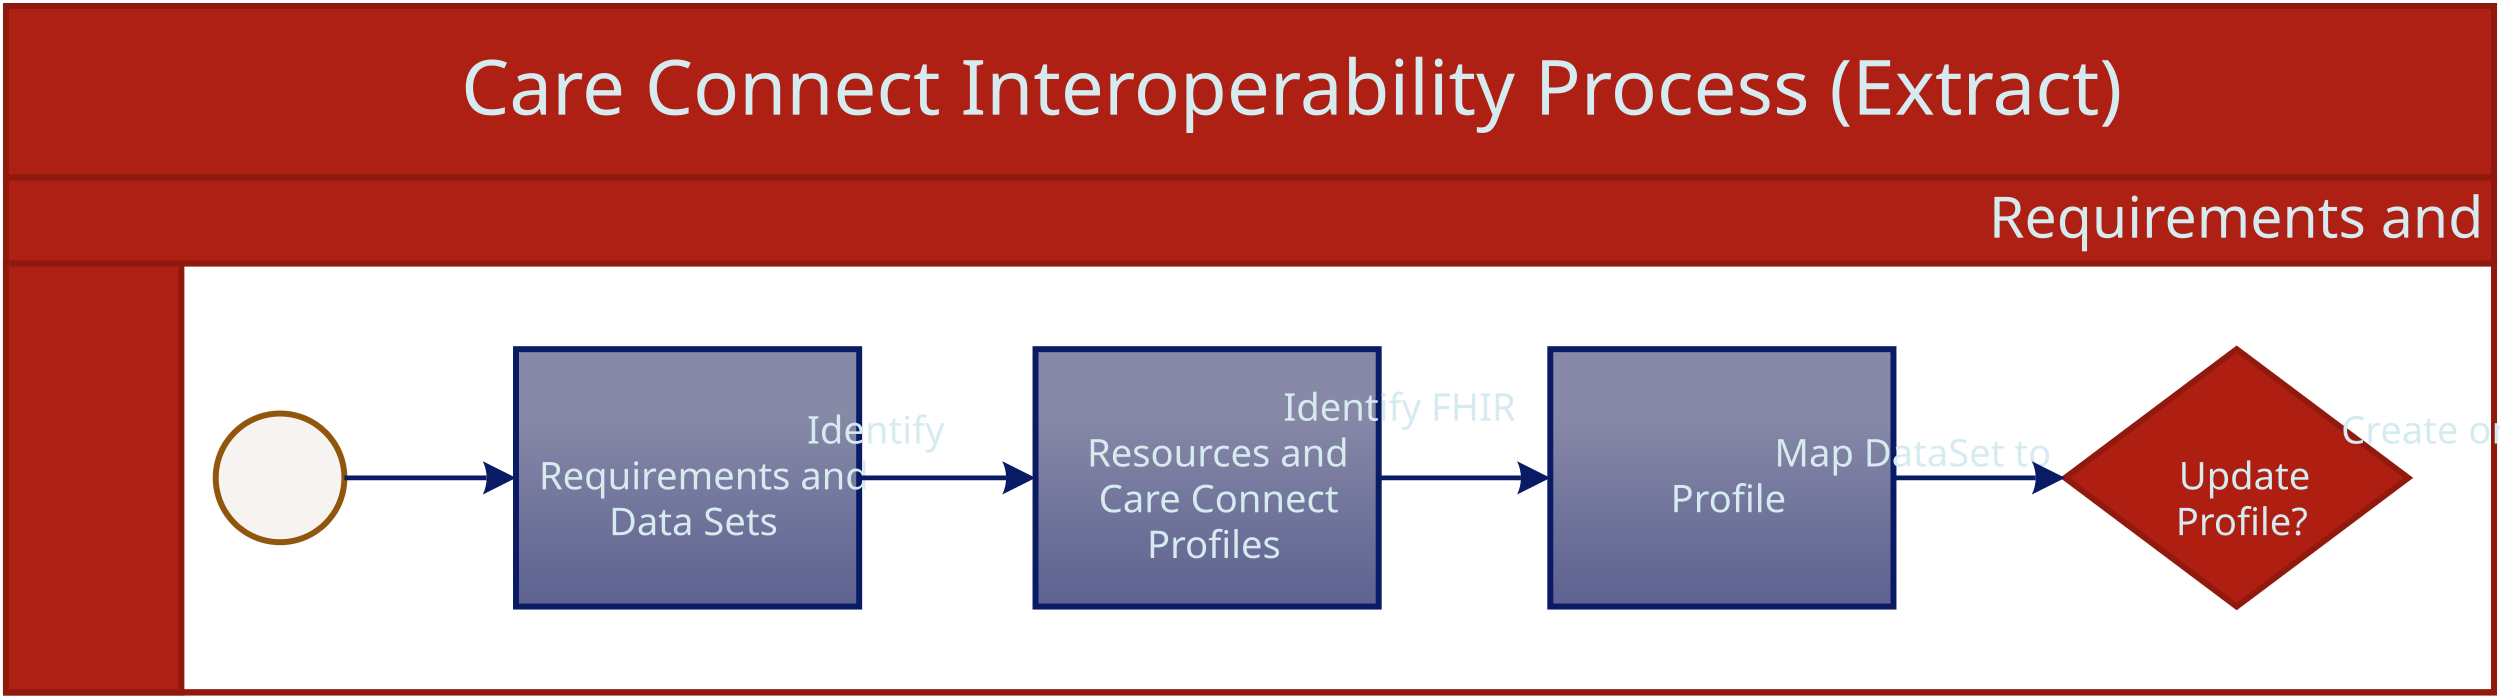
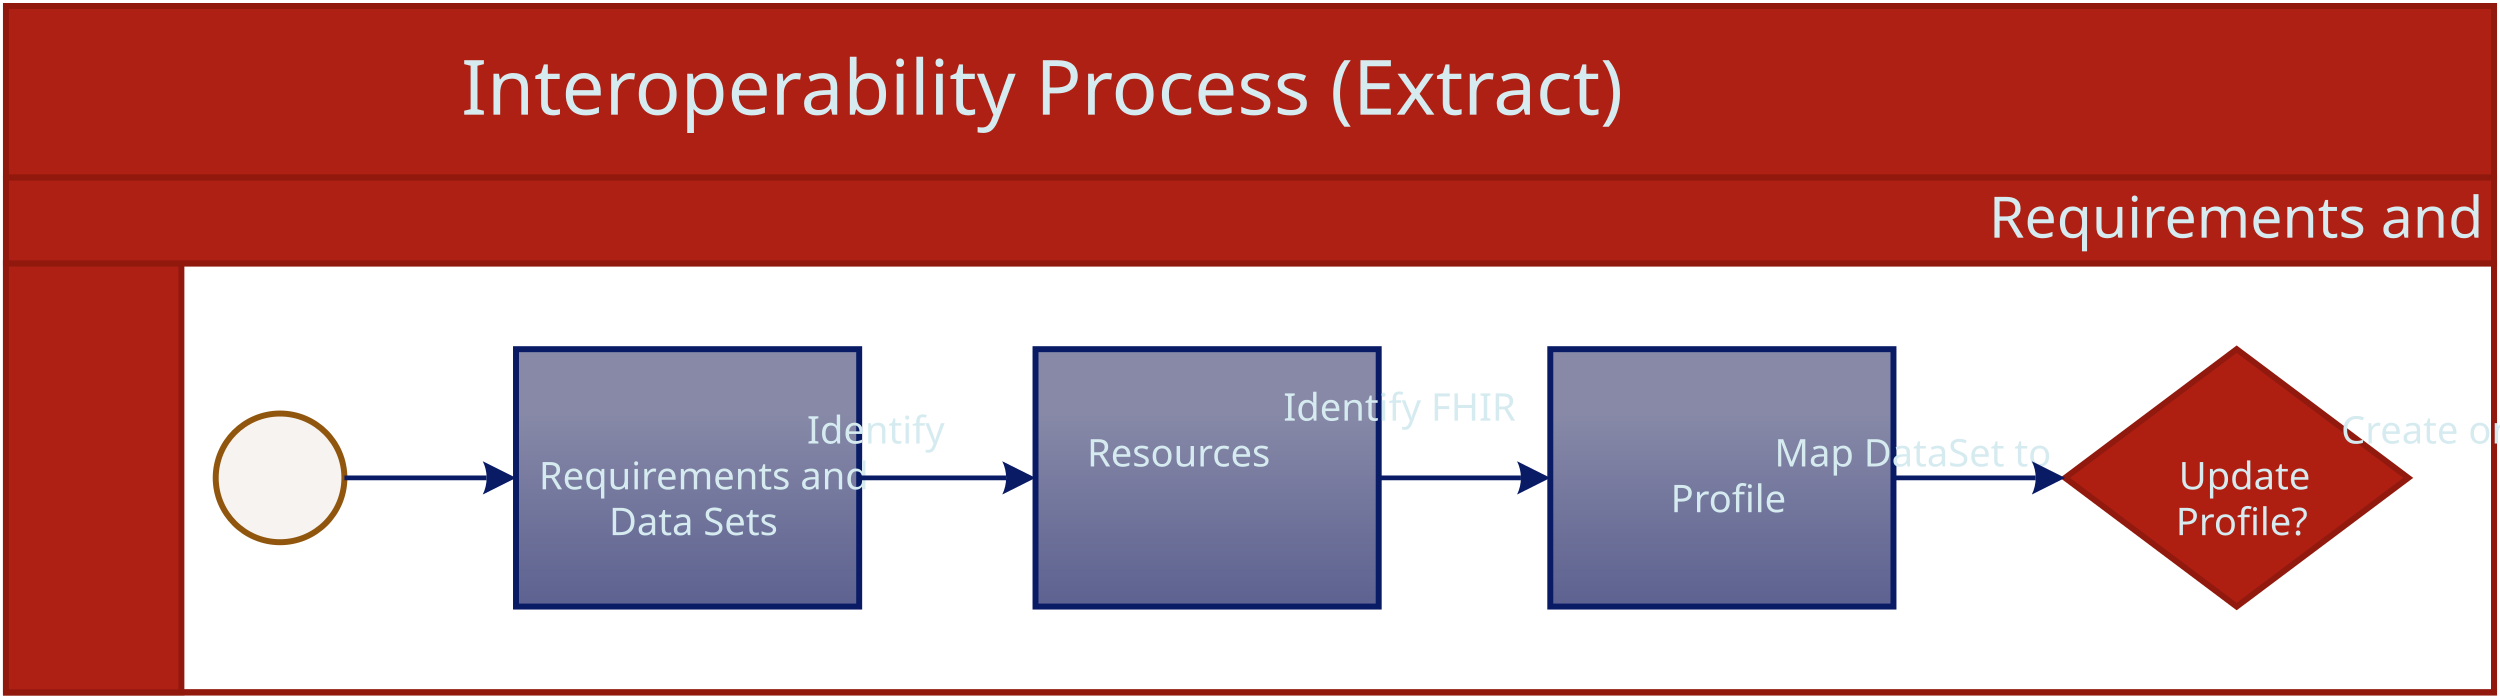
<svg xmlns="http://www.w3.org/2000/svg" xmlns:ns1="http://schemas.microsoft.com/visio/2003/SVGExtensions/" xmlns:xlink="http://www.w3.org/1999/xlink" width="7.285in" height="2.035in" viewBox="0 0 524.5 146.5" xml:space="preserve" color-interpolation-filters="sRGB" class="st15">
  <ns1:documentProperties ns1:langID="1033" ns1:metric="true" ns1:viewMarkup="false" />
  <style type="text/css">
	
		.st1 {fill:#ae2013;fill-opacity:0;stroke:#90180d;stroke-linecap:butt;stroke-width:1.25}
		.st2 {fill:#ae2013;stroke:#90180d;stroke-linecap:butt;stroke-width:1.25}
		.st3 {fill:#d6ebf0;font-family:Franklin Gothic Book;font-size:1.333em}
		.st4 {fill:#ae1f12;fill-opacity:0}
		.st5 {stroke:#90180d;stroke-linecap:butt;stroke-width:1.25;visibility:hidden}
		.st6 {fill:#ae1f12;stroke:#90180d;stroke-linecap:butt;stroke-width:1.25;visibility:hidden}
		.st7 {fill:#d6ebf0;font-family:Franklin Gothic Book;font-size:1em}
		.st8 {fill:#f7f3f1;stroke:#91560e;stroke-linecap:butt;stroke-width:1.25}
		.st9 {fill:url(#grad0-28);stroke:#091b65;stroke-linecap:butt;stroke-width:1.25}
		.st10 {fill:#d6ebf0;font-family:Franklin Gothic Book;font-size:0.667em}
		.st11 {font-size:1em}
		.st12 {fill:#ae1f12;stroke:#91190e;stroke-linecap:butt;stroke-width:1.25}
		.st13 {marker-end:url(#mrkr5-54);stroke:#091b65;stroke-linecap:butt;stroke-width:1}
		.st14 {fill:#091b65;fill-opacity:1;stroke:#091b65;stroke-opacity:1;stroke-width:0.284}
		.st15 {fill:none;fill-rule:evenodd;font-size:12px;overflow:visible;stroke-linecap:square;stroke-miterlimit:3}
	
	</style>
  <defs id="Patterns_And_Gradients">
    <linearGradient id="grad0-28" x1="0" y1="0" x2="1" y2="0" gradientTransform="rotate(90 0.5 0.5)">
      <stop offset="0.25" stop-color="#8789a7" stop-opacity="1" />
      <stop offset="0.97" stop-color="#5e6391" stop-opacity="1" />
    </linearGradient>
  </defs>
  <defs id="Markers">
    <g id="lend5">
      <path d="M 2 1 L 0 0 L 1.981 -0.993 C 1.672 -0.365 1.673 0.373 1.985 1 " style="stroke:none" />
    </g>
    <marker id="mrkr5-54" class="st14" ns1:arrowType="5" ns1:arrowSize="2" ns1:setback="6.16" refX="-6.16" orient="auto" markerUnits="strokeWidth" overflow="visible">
      <use xlink:href="#lend5" transform="scale(-3.52,-3.52) " />
    </marker>
  </defs>
  <g ns1:mID="0" ns1:index="1" ns1:groupContext="foregroundPage">
    <ns1:pageProperties ns1:drawingScale="1" ns1:pageScale="1" ns1:drawingUnits="0" ns1:shadowOffsetX="9" ns1:shadowOffsetY="-9" />
    <ns1:layer ns1:name="Connector" ns1:index="0" />
    <ns1:layer ns1:name="Flowchart" ns1:index="1" />
    <g id="group1-1" transform="translate(1.25,-1.25)" ns1:mID="1" ns1:groupContext="group">
      <ns1:userDefs>
        <ns1:ud ns1:nameU="msvShapeCategories" ns1:prompt="" ns1:val="VT4(CFF Container;DoNotContain)" />
        <ns1:ud ns1:nameU="msvStructureType" ns1:prompt="" ns1:val="VT4(Container)" />
        <ns1:ud ns1:nameU="msvSDContainerMargin" ns1:prompt="" ns1:val="VT0(0):26" />
        <ns1:ud ns1:nameU="msvSDContainerResize" ns1:prompt="" ns1:val="VT0(2):26" />
        <ns1:ud ns1:nameU="msvSDContainerNoHighlight" ns1:prompt="" ns1:val="VT0(1):5" />
        <ns1:ud ns1:nameU="msvSDContainerNoRibbon" ns1:prompt="" ns1:val="VT0(1):5" />
        <ns1:ud ns1:nameU="msvSDContainerStyle" ns1:prompt="" ns1:val="VT0(1):26" />
        <ns1:ud ns1:nameU="visDirection" ns1:prompt="" ns1:val="VT0(0):26" />
        <ns1:ud ns1:nameU="HeadingSide" ns1:prompt="" ns1:val="VT0(0):26" />
        <ns1:ud ns1:nameU="msvSDContainerStyleCount" ns1:prompt="" ns1:val="VT0(6):26" />
        <ns1:ud ns1:nameU="msvSDContainerRequiredCategories" ns1:prompt="" ns1:val="VT4(CFF List)" />
        <ns1:ud ns1:nameU="msvSDContainerExcludedCategories" ns1:prompt="" ns1:val="VT4()" />
        <ns1:ud ns1:nameU="RTL" ns1:prompt="" ns1:val="VT0(0):26" />
        <ns1:ud ns1:nameU="visMasterStencil" ns1:prompt="" ns1:val="VT4(xfunc_u.vss)" />
        <ns1:ud ns1:nameU="visRotateLabel" ns1:prompt="" ns1:val="VT0(0):26" />
        <ns1:ud ns1:nameU="visHeadingText" ns1:prompt="" />
        <ns1:ud ns1:nameU="visCFFStyle" ns1:prompt="" ns1:val="VT0(1):26" />
        <ns1:ud ns1:nameU="msvSDContainerLocked" ns1:prompt="" ns1:val="VT0(0):5" />
        <ns1:ud ns1:nameU="CFFVertical" ns1:prompt="" ns1:val="VT0(0):26" />
        <ns1:ud ns1:nameU="numLanes" ns1:prompt="" ns1:val="VT0(0):26" />
        <ns1:ud ns1:nameU="msvSDMembersOnHiddenLayer" ns1:prompt="" ns1:val="VT0(1):5" />
        <ns1:ud ns1:nameU="visCFFHeadingPos" ns1:prompt="" ns1:val="VT0(2):26" />
        <ns1:ud ns1:nameU="HeadingSpan" ns1:prompt="" ns1:val="VT0(0):26" />
        <ns1:ud ns1:nameU="HeadingAlign" ns1:prompt="" ns1:val="VT0(0):26" />
        <ns1:ud ns1:nameU="visHeadingHeight" ns1:prompt="" ns1:val="VT0(0.5):0" />
        <ns1:ud ns1:nameU="visShowTitle" ns1:prompt="" ns1:val="VT0(1):26" />
        <ns1:ud ns1:nameU="visShowPhase" ns1:prompt="" ns1:val="VT0(1):26" />
        <ns1:ud ns1:nameU="visMargins" ns1:prompt="" ns1:val="VT0(0.25):0" />
        <ns1:ud ns1:nameU="visAutoExpand" ns1:prompt="" ns1:val="VT0(0):26" />
        <ns1:ud ns1:nameU="visVersion" ns1:prompt="" ns1:val="VT0(15):26" />
        <ns1:ud ns1:nameU="msvSDContainerLocked" ns1:prompt="" ns1:val="VT0(1):5" />
        <ns1:ud ns1:nameU="numLanes" ns1:prompt="" ns1:val="VT0(1):26" />
        <ns1:ud ns1:nameU="visShowTitle" ns1:prompt="" ns1:val="VT0(1):26" />
      </ns1:userDefs>
      <g id="shape2-2" ns1:mID="2" ns1:groupContext="shape">
        <ns1:userDefs>
          <ns1:ud ns1:nameU="FillForegnd" ns1:prompt="" ns1:val="VT5(#ffffff)" />
          <ns1:ud ns1:nameU="FillBkgnd" ns1:prompt="" ns1:val="VT5(#ffffff)" />
          <ns1:ud ns1:nameU="CFFStyle" ns1:prompt="" ns1:val="VT0(1):26" />
          <ns1:ud ns1:nameU="FillForegndTrans" ns1:prompt="" ns1:val="VT0(0.8):27" />
          <ns1:ud ns1:nameU="FillForegnd" ns1:prompt="" ns1:val="VT5(#ffffff)" />
          <ns1:ud ns1:nameU="FillBkgnd" ns1:prompt="" ns1:val="VT5(#ffffff)" />
        </ns1:userDefs>
        <rect x="0" y="2.5" width="522" height="144" class="st1" />
      </g>
      <g id="shape3-4" ns1:mID="3" ns1:groupContext="shape" transform="translate(0,-108)">
        <ns1:userDefs>
          <ns1:ud ns1:nameU="msvStructureType" ns1:prompt="" ns1:val="VT4(Heading)" />
          <ns1:ud ns1:nameU="msvSDContainerHeadingEdge" ns1:prompt="" ns1:val="VT4(Bottom)" />
          <ns1:ud ns1:nameU="visHeadingHeight" ns1:prompt="" ns1:val="VT0(0.5):0" />
          <ns1:ud ns1:nameU="HeadingPos" ns1:prompt="" ns1:val="VT0(2):26" />
          <ns1:ud ns1:nameU="HSide" ns1:prompt="" ns1:val="VT0(0):26" />
          <ns1:ud ns1:nameU="HTxtMargin" ns1:prompt="" ns1:val="VT0(0.0625):0" />
          <ns1:ud ns1:nameU="CStyle" ns1:prompt="" ns1:val="VT0(1):26" />
          <ns1:ud ns1:nameU="InsetY" ns1:prompt="" ns1:val="VT0(0):26" />
          <ns1:ud ns1:nameU="InsetX" ns1:prompt="" ns1:val="VT0(0):26" />
          <ns1:ud ns1:nameU="Inset" ns1:prompt="" ns1:val="VT0(0):0" />
          <ns1:ud ns1:nameU="Scale" ns1:prompt="" ns1:val="VT0(1):26" />
          <ns1:ud ns1:nameU="AntiScale" ns1:prompt="" ns1:val="VT0(1):26" />
          <ns1:ud ns1:nameU="GridRounding" ns1:prompt="" ns1:val="VT0(0.25):0" />
        </ns1:userDefs>
        <ns1:textBlock ns1:margins="rect(4,4,4,4)" />
        <ns1:textRect cx="261" cy="128.5" width="522.01" height="36" />
        <path d="M0 146.5 L522 146.5 L522 110.5 L0 110.5 L0 146.5 Z" class="st2" />
        <text x="4" y="133.3" class="st3" ns1:langID="2057">
          <ns1:paragraph />
-           <ns1:tabList />Care Connect Interoperability Process (Extract)</text>
+           <ns1:tabList />Interoperability Process (Extract)</text>
      </g>
    </g>
    <g id="shape4-7" ns1:mID="4" ns1:groupContext="shape" transform="translate(1.25,-1.25)">
      <ns1:userDefs>
        <ns1:ud ns1:nameU="msvStructureType" ns1:prompt="" ns1:val="VT4(List)" />
        <ns1:ud ns1:nameU="msvSDContainerLocked" ns1:prompt="" ns1:val="VT0(0):5" />
        <ns1:ud ns1:nameU="msvSDContainerMargin" ns1:prompt="" ns1:val="VT0(0):26" />
        <ns1:ud ns1:nameU="msvSDContainerNoHighlight" ns1:prompt="" ns1:val="VT0(1):5" />
        <ns1:ud ns1:nameU="msvSDContainerNoRibbon" ns1:prompt="" ns1:val="VT0(1):5" />
        <ns1:ud ns1:nameU="msvSDContainerResize" ns1:prompt="" ns1:val="VT0(0):26" />
        <ns1:ud ns1:nameU="msvShapeCategories" ns1:prompt="" ns1:val="VT4(CFF List;DoNotContain)" />
        <ns1:ud ns1:nameU="msvSDListRequiredCategories" ns1:prompt="" ns1:val="VT4(Swimlane)" />
        <ns1:ud ns1:nameU="msvSDContainerExcludedCategories" ns1:prompt="" ns1:val="VT4(CFF Container;CFF List;Phase;NonCFF)" />
        <ns1:ud ns1:nameU="msvSDContainerStyle" ns1:prompt="" ns1:val="VT0(1):26" />
        <ns1:ud ns1:nameU="msvSDListSpacing" ns1:prompt="" ns1:val="VT0(0):0" />
        <ns1:ud ns1:nameU="msvSDListDirection" ns1:prompt="" ns1:val="VT0(2):26" />
        <ns1:ud ns1:nameU="msvSDListAlignment" ns1:prompt="" ns1:val="VT0(0):26" />
        <ns1:ud ns1:nameU="msvSDListItemMaster" ns1:prompt="" ns1:val="VT0(0):26" />
        <ns1:ud ns1:nameU="msvSDListNoReorder" ns1:prompt="" ns1:val="VT0(0):26" />
        <ns1:ud ns1:nameU="msvLayoutIncludeSubshapes" ns1:prompt="" ns1:val="VT0(0):5" />
        <ns1:ud ns1:nameU="msvSDMembersOnHiddenLayer" ns1:prompt="" ns1:val="VT0(1):5" />
        <ns1:ud ns1:nameU="visHeadingHeight" ns1:prompt="" ns1:val="VT0(0.5):0" />
        <ns1:ud ns1:nameU="visRotateLabel" ns1:prompt="" ns1:val="VT0(0):26" />
        <ns1:ud ns1:nameU="visMasterStencil" ns1:prompt="" ns1:val="VT4(xfunc_u.vss)" />
        <ns1:ud ns1:nameU="visVersion" ns1:prompt="" ns1:val="VT0(15):26" />
        <ns1:ud ns1:nameU="msvSDContainerStyle" ns1:prompt="" ns1:val="VT0(1):26" />
        <ns1:ud ns1:nameU="msvSDListItemMaster" ns1:prompt="" ns1:val="VT0(254):26" />
        <ns1:ud ns1:nameU="visHeadingHeight" ns1:prompt="" ns1:val="VT0(0.5112):0" />
      </ns1:userDefs>
      <rect x="0" y="56.5" width="522" height="90" class="st4" />
      <rect x="0" y="56.5" width="522" height="90" class="st5" />
    </g>
    <g id="group9-10" transform="translate(1.25,-1.25)" ns1:mID="9" ns1:groupContext="group">
      <ns1:userDefs>
        <ns1:ud ns1:nameU="msvShapeCategories" ns1:prompt="" ns1:val="VT4(Swimlane;DoNotContain)" />
        <ns1:ud ns1:nameU="msvStructureType" ns1:prompt="" ns1:val="VT4(Container)" />
        <ns1:ud ns1:nameU="msvSDContainerMargin" ns1:prompt="" ns1:val="VT0(0.25):0" />
        <ns1:ud ns1:nameU="msvSDContainerResize" ns1:prompt="" ns1:val="VT0(0):26" />
        <ns1:ud ns1:nameU="msvSDContainerNoHighlight" ns1:prompt="" ns1:val="VT0(0):5" />
        <ns1:ud ns1:nameU="msvSDContainerNoRibbon" ns1:prompt="" ns1:val="VT0(1):5" />
        <ns1:ud ns1:nameU="msvSDContainerStyle" ns1:prompt="" ns1:val="VT0(1):26" />
        <ns1:ud ns1:nameU="visDirection" ns1:prompt="" ns1:val="VT0(1):26" />
        <ns1:ud ns1:nameU="HeadingSide" ns1:prompt="" ns1:val="VT0(1):26" />
        <ns1:ud ns1:nameU="msvSDContainerStyleCount" ns1:prompt="" ns1:val="VT0(6):26" />
        <ns1:ud ns1:nameU="msvSDContainerRequiredCategories" ns1:prompt="" ns1:val="VT0(0):26" />
        <ns1:ud ns1:nameU="msvSDContainerExcludedCategories" ns1:prompt="" ns1:val="VT4(CFF Container;CFF List;Swimlane;Phase;NonCFF)" />
        <ns1:ud ns1:nameU="RTL" ns1:prompt="" ns1:val="VT0(0):26" />
        <ns1:ud ns1:nameU="visMasterStencil" ns1:prompt="" ns1:val="VT4(xfunc_u.vss)" />
        <ns1:ud ns1:nameU="visRotateLabel" ns1:prompt="" ns1:val="VT0(0):26" />
        <ns1:ud ns1:nameU="visHeadingText" ns1:prompt="" ns1:val="VT4(Function)" />
        <ns1:ud ns1:nameU="visCFFStyle" ns1:prompt="" ns1:val="VT0(1):26" />
        <ns1:ud ns1:nameU="msvSDContainerLocked" ns1:prompt="" ns1:val="VT0(0):5" />
        <ns1:ud ns1:nameU="msvLayoutIncludeSubshapes" ns1:prompt="" ns1:val="VT0(0):5" />
        <ns1:ud ns1:nameU="msvSDMembersOnHiddenLayer" ns1:prompt="" ns1:val="VT0(1):5" />
        <ns1:ud ns1:nameU="SwimlaneListGUID" ns1:prompt="" ns1:val="VT0(0):26" />
        <ns1:ud ns1:nameU="visCFFSettings" ns1:prompt="" ns1:val="VT4()" />
        <ns1:ud ns1:nameU="visCFFSingleLaneShowAll" ns1:prompt="" ns1:val="VT0(1):26" />
        <ns1:ud ns1:nameU="LineWeight" ns1:prompt="" ns1:val="VT0(0.010416666666667):3" />
        <ns1:ud ns1:nameU="visVersion" ns1:prompt="" ns1:val="VT0(15):26" />
        <ns1:ud ns1:nameU="msvSDContainerMargin" ns1:prompt="" ns1:val="VT0(0.25):0" />
        <ns1:ud ns1:nameU="visDirection" ns1:prompt="" ns1:val="VT0(1):26" />
        <ns1:ud ns1:nameU="RTL" ns1:prompt="" ns1:val="VT0(0):26" />
        <ns1:ud ns1:nameU="visRotateLabel" ns1:prompt="" ns1:val="VT0(0):26" />
        <ns1:ud ns1:nameU="visHeadingText" ns1:prompt="" ns1:val="VT4()" />
        <ns1:ud ns1:nameU="visCFFStyle" ns1:prompt="" ns1:val="VT0(1):26" />
        <ns1:ud ns1:nameU="SwimlaneListGUID" ns1:prompt="" ns1:val="VT15({7854D03A-2A95-4866-BF8B-CE897A6CF53A}):41" />
        <ns1:ud ns1:nameU="visCFFSettings" ns1:prompt="" ns1:val="VT4(/stg1=1, /stg2=1, /stg3=1, /stg4=1, /stg5=0.2500, /stg6=0)" />
        <ns1:ud ns1:nameU="LineWeight" ns1:prompt="" ns1:val="VT0(0.017361111111111):29" />
      </ns1:userDefs>
      <g id="shape10-11" ns1:mID="10" ns1:groupContext="shape">
        <ns1:userDefs>
          <ns1:ud ns1:nameU="FillForegnd" ns1:prompt="" ns1:val="VT5(#ffffff)" />
          <ns1:ud ns1:nameU="FillBkgnd" ns1:prompt="" ns1:val="VT5(#ffffff)" />
          <ns1:ud ns1:nameU="CFFStyle" ns1:prompt="" ns1:val="VT0(1):26" />
          <ns1:ud ns1:nameU="FillForegndTrans" ns1:prompt="" ns1:val="VT0(1):27" />
          <ns1:ud ns1:nameU="FillForegnd" ns1:prompt="" ns1:val="VT5(#ffffff)" />
          <ns1:ud ns1:nameU="FillBkgnd" ns1:prompt="" ns1:val="VT5(#ffffff)" />
        </ns1:userDefs>
        <rect x="0" y="56.5" width="522" height="90" class="st1" />
      </g>
      <g id="shape11-13" ns1:mID="11" ns1:groupContext="shape" transform="translate(-109.694,146.5) rotate(-90)">
        <ns1:userDefs>
          <ns1:ud ns1:nameU="msvStructureType" ns1:prompt="" ns1:val="VT4(Heading)" />
          <ns1:ud ns1:nameU="msvSDContainerHeadingEdge" ns1:prompt="" ns1:val="VT4(Right)" />
          <ns1:ud ns1:nameU="visHeadingHeight" ns1:prompt="" ns1:val="VT0(0.5):0" />
          <ns1:ud ns1:nameU="HeadingPos" ns1:prompt="" ns1:val="VT0(3):26" />
          <ns1:ud ns1:nameU="HSide" ns1:prompt="" ns1:val="VT0(1):26" />
          <ns1:ud ns1:nameU="HTxtMargin" ns1:prompt="" ns1:val="VT0(0.0625):0" />
          <ns1:ud ns1:nameU="CStyle" ns1:prompt="" ns1:val="VT0(1):26" />
          <ns1:ud ns1:nameU="InsetY" ns1:prompt="" ns1:val="VT0(0):26" />
          <ns1:ud ns1:nameU="InsetX" ns1:prompt="" ns1:val="VT0(0):26" />
          <ns1:ud ns1:nameU="Inset" ns1:prompt="" ns1:val="VT0(0):0" />
          <ns1:ud ns1:nameU="CFFStyle" ns1:prompt="" ns1:val="VT0(1):26" />
          <ns1:ud ns1:nameU="visHeadingHeight" ns1:prompt="" ns1:val="VT0(0.5112):0" />
          <ns1:ud ns1:nameU="HeadingPos" ns1:prompt="" ns1:val="VT0(3):26" />
        </ns1:userDefs>
        <path d="M0 146.5 L90 146.5 L90 109.69 L0 109.69 L0 146.5 Z" class="st2" />
      </g>
    </g>
    <g id="shape5-15" ns1:mID="5" ns1:groupContext="shape" transform="translate(38.0564,-1.25)">
      <ns1:userDefs>
        <ns1:ud ns1:nameU="msvStructureType" ns1:prompt="" ns1:val="VT4(List)" />
        <ns1:ud ns1:nameU="msvSDContainerRequiredCategories" ns1:prompt="" ns1:val="VT4(Phase)" />
        <ns1:ud ns1:nameU="msvSDListRequiredCategories" ns1:prompt="" ns1:val="VT4(Phase)" />
        <ns1:ud ns1:nameU="msvShapeCategories" ns1:prompt="" ns1:val="VT4(CFF List;DoNotContain)" />
        <ns1:ud ns1:nameU="msvSDContainerMargin" ns1:prompt="" ns1:val="VT0(0):26" />
        <ns1:ud ns1:nameU="msvSDContainerLocked" ns1:prompt="" ns1:val="VT0(0):5" />
        <ns1:ud ns1:nameU="msvSDContainerNoHighlight" ns1:prompt="" ns1:val="VT0(1):5" />
        <ns1:ud ns1:nameU="msvSDContainerNoRibbon" ns1:prompt="" ns1:val="VT0(1):5" />
        <ns1:ud ns1:nameU="msvSDContainerResize" ns1:prompt="" ns1:val="VT0(0):26" />
        <ns1:ud ns1:nameU="msvSDContainerStyle" ns1:prompt="" ns1:val="VT0(1):26" />
        <ns1:ud ns1:nameU="msvSDListSpacing" ns1:prompt="" ns1:val="VT0(0):26" />
        <ns1:ud ns1:nameU="msvSDListDirection" ns1:prompt="" ns1:val="VT0(0):26" />
        <ns1:ud ns1:nameU="msvSDListAlignment" ns1:prompt="" ns1:val="VT0(0):26" />
        <ns1:ud ns1:nameU="msvSDListItemMaster" ns1:prompt="" ns1:val="VT0(0):26" />
        <ns1:ud ns1:nameU="msvSDListNoReorder" ns1:prompt="" ns1:val="VT0(0):26" />
        <ns1:ud ns1:nameU="msvLayoutIncludeSubshapes" ns1:prompt="" ns1:val="VT0(0):5" />
        <ns1:ud ns1:nameU="msvSDMembersOnHiddenLayer" ns1:prompt="" ns1:val="VT0(1):5" />
        <ns1:ud ns1:nameU="visHeadingHeight" ns1:prompt="" ns1:val="VT0(0.25):0" />
        <ns1:ud ns1:nameU="visMasterStencil" ns1:prompt="" ns1:val="VT4(xfunc_u.vss)" />
        <ns1:ud ns1:nameU="visVersion" ns1:prompt="" ns1:val="VT0(15):26" />
        <ns1:ud ns1:nameU="msvSDContainerLocked" ns1:prompt="" ns1:val="VT0(1):5" />
        <ns1:ud ns1:nameU="msvSDContainerStyle" ns1:prompt="" ns1:val="VT0(1):26" />
      </ns1:userDefs>
      <rect x="0" y="38.5" width="485.194" height="108" class="st6" />
    </g>
    <g id="group12-17" transform="translate(38.0564,-1.25)" ns1:mID="12" ns1:groupContext="group">
      <ns1:userDefs>
        <ns1:ud ns1:nameU="msvStructureType" ns1:prompt="" ns1:val="VT4(Container)" />
        <ns1:ud ns1:nameU="msvShapeCategories" ns1:prompt="" ns1:val="VT4(Phase;DoNotContain)" />
        <ns1:ud ns1:nameU="msvSDContainerExcludedCategories" ns1:prompt="" ns1:val="VT4(CFF Container;CFF List;Swimlane;Phase;NonCFF)" />
        <ns1:ud ns1:nameU="msvSDContainerLocked" ns1:prompt="" ns1:val="VT0(0):5" />
        <ns1:ud ns1:nameU="msvSDContainerNoHighlight" ns1:prompt="" ns1:val="VT0(1):5" />
        <ns1:ud ns1:nameU="msvSDContainerNoRibbon" ns1:prompt="" ns1:val="VT0(1):5" />
        <ns1:ud ns1:nameU="msvSDContainerMargin" ns1:prompt="" ns1:val="VT0(0.25):0" />
        <ns1:ud ns1:nameU="msvSDContainerResize" ns1:prompt="" ns1:val="VT0(0):26" />
        <ns1:ud ns1:nameU="msvSDMembersOnHiddenLayer" ns1:prompt="" ns1:val="VT0(1):5" />
        <ns1:ud ns1:nameU="visCFFStyle" ns1:prompt="" ns1:val="VT0(1):26" />
        <ns1:ud ns1:nameU="msvSDContainerStyle" ns1:prompt="" ns1:val="VT0(1):26" />
        <ns1:ud ns1:nameU="msvLayoutIncludeSubshapes" ns1:prompt="" ns1:val="VT0(0):5" />
        <ns1:ud ns1:nameU="ListDirection" ns1:prompt="" ns1:val="VT0(0):26" />
        <ns1:ud ns1:nameU="visShowPhase" ns1:prompt="" ns1:val="VT0(1):26" />
        <ns1:ud ns1:nameU="visMasterStencil" ns1:prompt="" ns1:val="VT4(xfunc_u.vss)" />
        <ns1:ud ns1:nameU="LineWeight" ns1:prompt="" ns1:val="VT0(0.010416666666667):3" />
        <ns1:ud ns1:nameU="RTL" ns1:prompt="" ns1:val="VT0(0):26" />
        <ns1:ud ns1:nameU="CFFVertical" ns1:prompt="" ns1:val="VT0(0):26" />
        <ns1:ud ns1:nameU="visVersion" ns1:prompt="" ns1:val="VT0(15):26" />
        <ns1:ud ns1:nameU="msvSDContainerMargin" ns1:prompt="" ns1:val="VT0(0.25):0" />
        <ns1:ud ns1:nameU="visCFFStyle" ns1:prompt="" ns1:val="VT0(1):26" />
        <ns1:ud ns1:nameU="msvSDContainerStyle" ns1:prompt="" ns1:val="VT0(1):26" />
        <ns1:ud ns1:nameU="ListDirection" ns1:prompt="" ns1:val="VT0(0):26" />
        <ns1:ud ns1:nameU="visShowPhase" ns1:prompt="" ns1:val="VT0(1):26" />
        <ns1:ud ns1:nameU="LineWeight" ns1:prompt="" ns1:val="VT0(0.017361111111111):29" />
        <ns1:ud ns1:nameU="RTL" ns1:prompt="" ns1:val="VT0(0):26" />
        <ns1:ud ns1:nameU="CFFVertical" ns1:prompt="" ns1:val="VT0(0):26" />
      </ns1:userDefs>
      <g id="shape13-18" ns1:mID="13" ns1:groupContext="shape">
        <ns1:userDefs>
          <ns1:ud ns1:nameU="FlipX" ns1:prompt="" ns1:val="VT0(0):26" />
        </ns1:userDefs>
      </g>
      <g id="shape14-20" ns1:mID="14" ns1:groupContext="shape" transform="translate(-36.8064,-90)">
        <ns1:userDefs>
          <ns1:ud ns1:nameU="msvStructureType" ns1:prompt="" ns1:val="VT4(Heading)" />
          <ns1:ud ns1:nameU="HeadingPos" ns1:prompt="" ns1:val="VT0(2):26" />
          <ns1:ud ns1:nameU="msvSDContainerHeadingEdge" ns1:prompt="" ns1:val="VT4(Bottom)" />
          <ns1:ud ns1:nameU="HAlign" ns1:prompt="" ns1:val="VT0(2):26" />
          <ns1:ud ns1:nameU="SwimlaneHeadingSize" ns1:prompt="" ns1:val="VT0(0.5):0" />
          <ns1:ud ns1:nameU="FirstHeadingExtend" ns1:prompt="" ns1:val="VT0(0):26" />
          <ns1:ud ns1:nameU="HeadingPos" ns1:prompt="" ns1:val="VT0(2):26" />
          <ns1:ud ns1:nameU="SwimlaneHeadingSize" ns1:prompt="" ns1:val="VT0(0.5112):0" />
          <ns1:ud ns1:nameU="FirstHeadingExtend" ns1:prompt="" ns1:val="VT0(0.5112):0" />
        </ns1:userDefs>
        <ns1:textBlock ns1:margins="rect(2,2,2,2)" />
        <ns1:textRect cx="261" cy="137.5" width="522.01" height="18" />
        <rect x="0" y="128.5" width="522" height="18" class="st2" />
        <text x="347.38" y="141.1" class="st7" ns1:langID="2057">
          <ns1:paragraph ns1:horizAlign="2" />
          <ns1:tabList />Requirements and Mapping Stage</text>
      </g>
    </g>
    <g id="shape21-23" ns1:mID="21" ns1:groupContext="shape" ns1:layerMember="0;1" transform="translate(45.2564,-32.75)">
      <ns1:custProps>
        <ns1:cp ns1:nameU="Function" ns1:lbl="" ns1:prompt="" ns1:type="0" ns1:format="" ns1:sortKey="" ns1:invis="false" ns1:ask="false" ns1:langID="1033" ns1:cal="0" ns1:val="VT4()" />
      </ns1:custProps>
      <ns1:userDefs>
        <ns1:ud ns1:nameU="visVersion" ns1:prompt="" ns1:val="VT0(15):26" />
      </ns1:userDefs>
      <path d="M0 133 A13.5 13.5 0 0 1 27 133 A13.5 13.5 0 1 1 0 133 Z" class="st8" />
    </g>
    <g id="shape22-25" ns1:mID="22" ns1:groupContext="shape" ns1:layerMember="1" transform="translate(108.256,-19.25)">
      <ns1:custProps>
        <ns1:cp ns1:nameU="Cost" ns1:lbl="Cost" ns1:prompt="" ns1:type="7" ns1:format="@" ns1:sortKey="" ns1:invis="false" ns1:ask="false" ns1:langID="1033" ns1:cal="0" />
        <ns1:cp ns1:nameU="ProcessNumber" ns1:lbl="Process Number" ns1:prompt="" ns1:type="2" ns1:format="" ns1:sortKey="" ns1:invis="false" ns1:ask="false" ns1:langID="1033" ns1:cal="0" />
        <ns1:cp ns1:nameU="Owner" ns1:lbl="Owner" ns1:prompt="" ns1:type="0" ns1:format="" ns1:sortKey="" ns1:invis="false" ns1:ask="false" ns1:langID="1033" ns1:cal="0" />
        <ns1:cp ns1:nameU="Function" ns1:lbl="Function" ns1:prompt="" ns1:type="0" ns1:format="" ns1:sortKey="" ns1:invis="false" ns1:ask="false" ns1:langID="1033" ns1:cal="0" ns1:val="VT4()" />
        <ns1:cp ns1:nameU="StartDate" ns1:lbl="Start Date" ns1:prompt="" ns1:type="5" ns1:format="" ns1:sortKey="" ns1:invis="false" ns1:ask="false" ns1:langID="1033" ns1:cal="0" />
        <ns1:cp ns1:nameU="EndDate" ns1:lbl="End Date" ns1:prompt="" ns1:type="5" ns1:format="" ns1:sortKey="" ns1:invis="false" ns1:ask="false" ns1:langID="1033" ns1:cal="0" />
        <ns1:cp ns1:nameU="Status" ns1:lbl="Status" ns1:prompt="" ns1:type="4" ns1:format=";Not Started;In Progress;Completed;Deferred;Waiting on Input" ns1:sortKey="" ns1:invis="false" ns1:ask="false" ns1:langID="1033" ns1:cal="0" ns1:val="VT4()" />
        <ns1:cp ns1:nameU="Function" ns1:lbl="" ns1:prompt="" ns1:type="0" ns1:format="" ns1:sortKey="" ns1:invis="false" ns1:ask="false" ns1:langID="0" ns1:cal="0" ns1:val="VT4()" />
      </ns1:custProps>
      <ns1:userDefs>
        <ns1:ud ns1:nameU="visVersion" ns1:prompt="" ns1:val="VT0(15):26" />
        <ns1:ud ns1:nameU="DefaultWidth" ns1:prompt="" ns1:val="VT0(1):0" />
        <ns1:ud ns1:nameU="DefaultHeight" ns1:prompt="" ns1:val="VT0(0.75):0" />
        <ns1:ud ns1:nameU="ResizeTxtHeight" ns1:prompt="" ns1:val="VT0(0.75):0" />
      </ns1:userDefs>
      <ns1:textBlock ns1:margins="rect(2,2,2,2)" />
      <ns1:textRect cx="36" cy="119.5" width="72" height="54" />
      <rect x="0" y="92.5" width="72" height="54" class="st9" />
      <text x="23.59" y="112.3" class="st10" ns1:langID="2057">
        <ns1:paragraph ns1:horizAlign="1" />
        <ns1:tabList />Identify <tspan x="4.81" dy="1.2em" class="st11">Requirements and </tspan>
        <tspan x="19.51" dy="1.2em" class="st11">Data Sets</tspan>
      </text>
    </g>
    <g id="shape24-32" ns1:mID="24" ns1:groupContext="shape" ns1:layerMember="1" transform="translate(217.25,-19.25)">
      <ns1:custProps>
        <ns1:cp ns1:nameU="Cost" ns1:lbl="Cost" ns1:prompt="" ns1:type="7" ns1:format="@" ns1:sortKey="" ns1:invis="false" ns1:ask="false" ns1:langID="1033" ns1:cal="0" />
        <ns1:cp ns1:nameU="ProcessNumber" ns1:lbl="Process Number" ns1:prompt="" ns1:type="2" ns1:format="" ns1:sortKey="" ns1:invis="false" ns1:ask="false" ns1:langID="1033" ns1:cal="0" />
        <ns1:cp ns1:nameU="Owner" ns1:lbl="Owner" ns1:prompt="" ns1:type="0" ns1:format="" ns1:sortKey="" ns1:invis="false" ns1:ask="false" ns1:langID="1033" ns1:cal="0" />
        <ns1:cp ns1:nameU="Function" ns1:lbl="Function" ns1:prompt="" ns1:type="0" ns1:format="" ns1:sortKey="" ns1:invis="false" ns1:ask="false" ns1:langID="1033" ns1:cal="0" ns1:val="VT4()" />
        <ns1:cp ns1:nameU="StartDate" ns1:lbl="Start Date" ns1:prompt="" ns1:type="5" ns1:format="" ns1:sortKey="" ns1:invis="false" ns1:ask="false" ns1:langID="1033" ns1:cal="0" />
        <ns1:cp ns1:nameU="EndDate" ns1:lbl="End Date" ns1:prompt="" ns1:type="5" ns1:format="" ns1:sortKey="" ns1:invis="false" ns1:ask="false" ns1:langID="1033" ns1:cal="0" />
        <ns1:cp ns1:nameU="Status" ns1:lbl="Status" ns1:prompt="" ns1:type="4" ns1:format=";Not Started;In Progress;Completed;Deferred;Waiting on Input" ns1:sortKey="" ns1:invis="false" ns1:ask="false" ns1:langID="1033" ns1:cal="0" ns1:val="VT4()" />
        <ns1:cp ns1:nameU="Function" ns1:lbl="" ns1:prompt="" ns1:type="0" ns1:format="" ns1:sortKey="" ns1:invis="false" ns1:ask="false" ns1:langID="0" ns1:cal="0" ns1:val="VT4()" />
      </ns1:custProps>
      <ns1:userDefs>
        <ns1:ud ns1:nameU="visVersion" ns1:prompt="" ns1:val="VT0(15):26" />
        <ns1:ud ns1:nameU="DefaultWidth" ns1:prompt="" ns1:val="VT0(1):0" />
        <ns1:ud ns1:nameU="DefaultHeight" ns1:prompt="" ns1:val="VT0(0.75):0" />
        <ns1:ud ns1:nameU="ResizeTxtHeight" ns1:prompt="" ns1:val="VT0(0.75):0" />
      </ns1:userDefs>
      <ns1:textBlock ns1:margins="rect(2,2,2,2)" />
      <ns1:textRect cx="36" cy="119.5" width="72" height="54" />
      <rect x="0" y="92.5" width="72" height="54" class="st9" />
      <text x="14.54" y="107.5" class="st10" ns1:langID="2057">
        <ns1:paragraph ns1:horizAlign="1" />
-         <ns1:tabList />Identify FHIR <tspan x="10.81" dy="1.2em" class="st11">Resources and </tspan>
-         <tspan x="13.26" dy="1.2em" class="st11">Care Connect </tspan>
-         <tspan x="23.39" dy="1.2em" class="st11">Profiles</tspan>
+         <ns1:tabList />Identify FHIR <tspan x="10.81" dy="1.2em" class="st11">Resources</tspan>
      </text>
    </g>
    <g id="shape25-39" ns1:mID="25" ns1:groupContext="shape" ns1:layerMember="1" transform="translate(325.25,-19.25)">
      <ns1:custProps>
        <ns1:cp ns1:nameU="Cost" ns1:lbl="Cost" ns1:prompt="" ns1:type="7" ns1:format="@" ns1:sortKey="" ns1:invis="false" ns1:ask="false" ns1:langID="1033" ns1:cal="0" />
        <ns1:cp ns1:nameU="ProcessNumber" ns1:lbl="Process Number" ns1:prompt="" ns1:type="2" ns1:format="" ns1:sortKey="" ns1:invis="false" ns1:ask="false" ns1:langID="1033" ns1:cal="0" />
        <ns1:cp ns1:nameU="Owner" ns1:lbl="Owner" ns1:prompt="" ns1:type="0" ns1:format="" ns1:sortKey="" ns1:invis="false" ns1:ask="false" ns1:langID="1033" ns1:cal="0" />
        <ns1:cp ns1:nameU="Function" ns1:lbl="Function" ns1:prompt="" ns1:type="0" ns1:format="" ns1:sortKey="" ns1:invis="false" ns1:ask="false" ns1:langID="1033" ns1:cal="0" ns1:val="VT4()" />
        <ns1:cp ns1:nameU="StartDate" ns1:lbl="Start Date" ns1:prompt="" ns1:type="5" ns1:format="" ns1:sortKey="" ns1:invis="false" ns1:ask="false" ns1:langID="1033" ns1:cal="0" />
        <ns1:cp ns1:nameU="EndDate" ns1:lbl="End Date" ns1:prompt="" ns1:type="5" ns1:format="" ns1:sortKey="" ns1:invis="false" ns1:ask="false" ns1:langID="1033" ns1:cal="0" />
        <ns1:cp ns1:nameU="Status" ns1:lbl="Status" ns1:prompt="" ns1:type="4" ns1:format=";Not Started;In Progress;Completed;Deferred;Waiting on Input" ns1:sortKey="" ns1:invis="false" ns1:ask="false" ns1:langID="1033" ns1:cal="0" ns1:val="VT4()" />
        <ns1:cp ns1:nameU="Function" ns1:lbl="" ns1:prompt="" ns1:type="0" ns1:format="" ns1:sortKey="" ns1:invis="false" ns1:ask="false" ns1:langID="0" ns1:cal="0" ns1:val="VT4()" />
      </ns1:custProps>
      <ns1:userDefs>
        <ns1:ud ns1:nameU="visVersion" ns1:prompt="" ns1:val="VT0(15):26" />
        <ns1:ud ns1:nameU="DefaultWidth" ns1:prompt="" ns1:val="VT0(1):0" />
        <ns1:ud ns1:nameU="DefaultHeight" ns1:prompt="" ns1:val="VT0(0.75):0" />
        <ns1:ud ns1:nameU="ResizeTxtHeight" ns1:prompt="" ns1:val="VT0(0.75):0" />
      </ns1:userDefs>
      <ns1:textBlock ns1:margins="rect(2,2,2,2)" />
      <ns1:textRect cx="36" cy="119.5" width="72" height="54" />
      <rect x="0" y="92.5" width="72" height="54" class="st9" />
      <text x="9.56" y="117.1" class="st10" ns1:langID="2057">
        <ns1:paragraph ns1:horizAlign="1" />
        <ns1:tabList />Map DataSet to <tspan x="25.25" dy="1.2em" class="st11">Profile</tspan>
      </text>
    </g>
    <g id="shape26-44" ns1:mID="26" ns1:groupContext="shape" ns1:layerMember="1" transform="translate(433.25,-19.25)">
      <ns1:custProps>
        <ns1:cp ns1:nameU="Cost" ns1:lbl="Cost" ns1:prompt="" ns1:type="7" ns1:format="@" ns1:sortKey="" ns1:invis="false" ns1:ask="false" ns1:langID="1033" ns1:cal="0" />
        <ns1:cp ns1:nameU="ProcessNumber" ns1:lbl="Process Number" ns1:prompt="" ns1:type="2" ns1:format="" ns1:sortKey="" ns1:invis="false" ns1:ask="false" ns1:langID="1033" ns1:cal="0" />
        <ns1:cp ns1:nameU="Owner" ns1:lbl="Owner" ns1:prompt="" ns1:type="0" ns1:format="" ns1:sortKey="" ns1:invis="false" ns1:ask="false" ns1:langID="1033" ns1:cal="0" />
        <ns1:cp ns1:nameU="Function" ns1:lbl="Function" ns1:prompt="" ns1:type="0" ns1:format="" ns1:sortKey="" ns1:invis="false" ns1:ask="false" ns1:langID="1033" ns1:cal="0" ns1:val="VT4()" />
        <ns1:cp ns1:nameU="StartDate" ns1:lbl="Start Date" ns1:prompt="" ns1:type="5" ns1:format="" ns1:sortKey="" ns1:invis="false" ns1:ask="false" ns1:langID="1033" ns1:cal="0" />
        <ns1:cp ns1:nameU="EndDate" ns1:lbl="End Date" ns1:prompt="" ns1:type="5" ns1:format="" ns1:sortKey="" ns1:invis="false" ns1:ask="false" ns1:langID="1033" ns1:cal="0" />
        <ns1:cp ns1:nameU="Status" ns1:lbl="Status" ns1:prompt="" ns1:type="4" ns1:format=";Not Started;In Progress;Completed;Deferred;Waiting on Input" ns1:sortKey="" ns1:invis="false" ns1:ask="false" ns1:langID="1033" ns1:cal="0" ns1:val="VT4()" />
        <ns1:cp ns1:nameU="Function" ns1:lbl="" ns1:prompt="" ns1:type="0" ns1:format="" ns1:sortKey="" ns1:invis="false" ns1:ask="false" ns1:langID="0" ns1:cal="0" ns1:val="VT4()" />
      </ns1:custProps>
      <ns1:userDefs>
        <ns1:ud ns1:nameU="visVersion" ns1:prompt="" ns1:val="VT0(15):26" />
        <ns1:ud ns1:nameU="DefaultWidth" ns1:prompt="" ns1:val="VT0(1):0" />
        <ns1:ud ns1:nameU="DefaultHeight" ns1:prompt="" ns1:val="VT0(0.75):0" />
        <ns1:ud ns1:nameU="ResizeTxtHeight" ns1:prompt="" ns1:val="VT0(0.75):0" />
      </ns1:userDefs>
      <ns1:textBlock ns1:margins="rect(2,6,2,6)" />
      <ns1:textRect cx="36" cy="119.5" width="60" height="40.5" />
      <path d="M0 119.5 L36 92.5 L72 119.5 L36 146.5 L0 119.5 Z" class="st12" />
      <text x="20.46" y="112.3" class="st10" ns1:langID="2057">
        <ns1:paragraph ns1:horizAlign="1" />
        <ns1:tabList />Create or <tspan x="23.86" dy="1.2em" class="st11">Update </tspan>
        <tspan x="23.23" dy="1.2em" class="st11">Profile?</tspan>
      </text>
    </g>
    <g id="shape27-49" ns1:mID="27" ns1:groupContext="shape" ns1:layerMember="0" transform="translate(72.2564,-37.25)">
      <path d="M0 137.5 L29.84 137.5" class="st13" />
    </g>
    <g id="shape28-55" ns1:mID="28" ns1:groupContext="shape" ns1:layerMember="0" transform="translate(180.256,-37.25)">
      <path d="M0 137.5 L30.83 137.5" class="st13" />
    </g>
    <g id="shape30-60" ns1:mID="30" ns1:groupContext="shape" ns1:layerMember="0" transform="translate(289.25,-37.25)">
      <path d="M0 137.5 L29.84 137.5" class="st13" />
    </g>
    <g id="shape31-65" ns1:mID="31" ns1:groupContext="shape" ns1:layerMember="0" transform="translate(397.25,-37.25)">
      <path d="M0 137.5 L29.84 137.5" class="st13" />
    </g>
  </g>
</svg>
